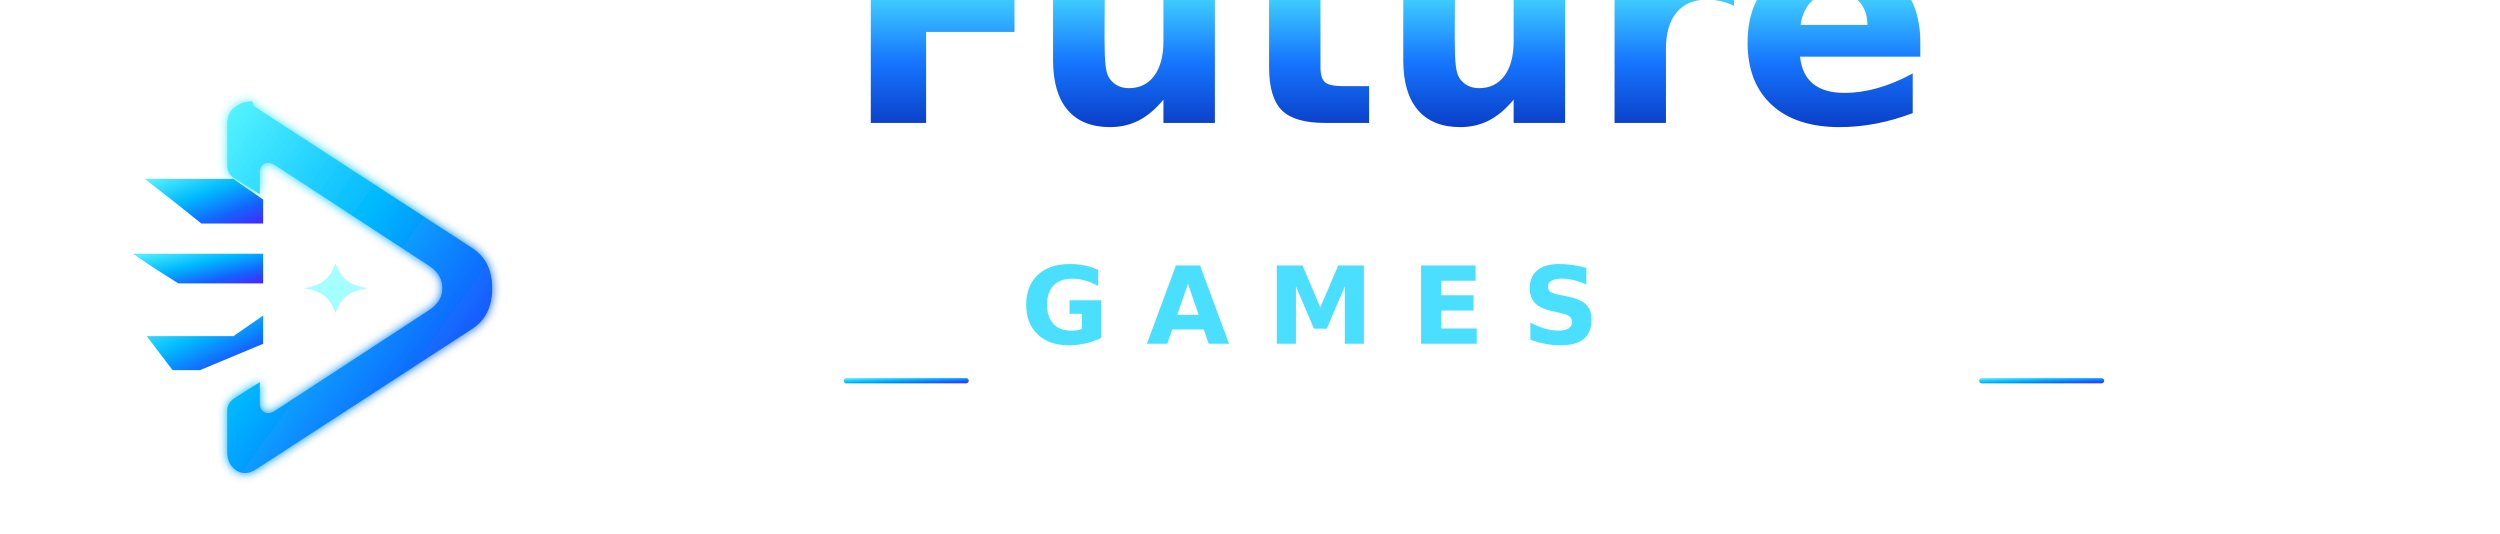
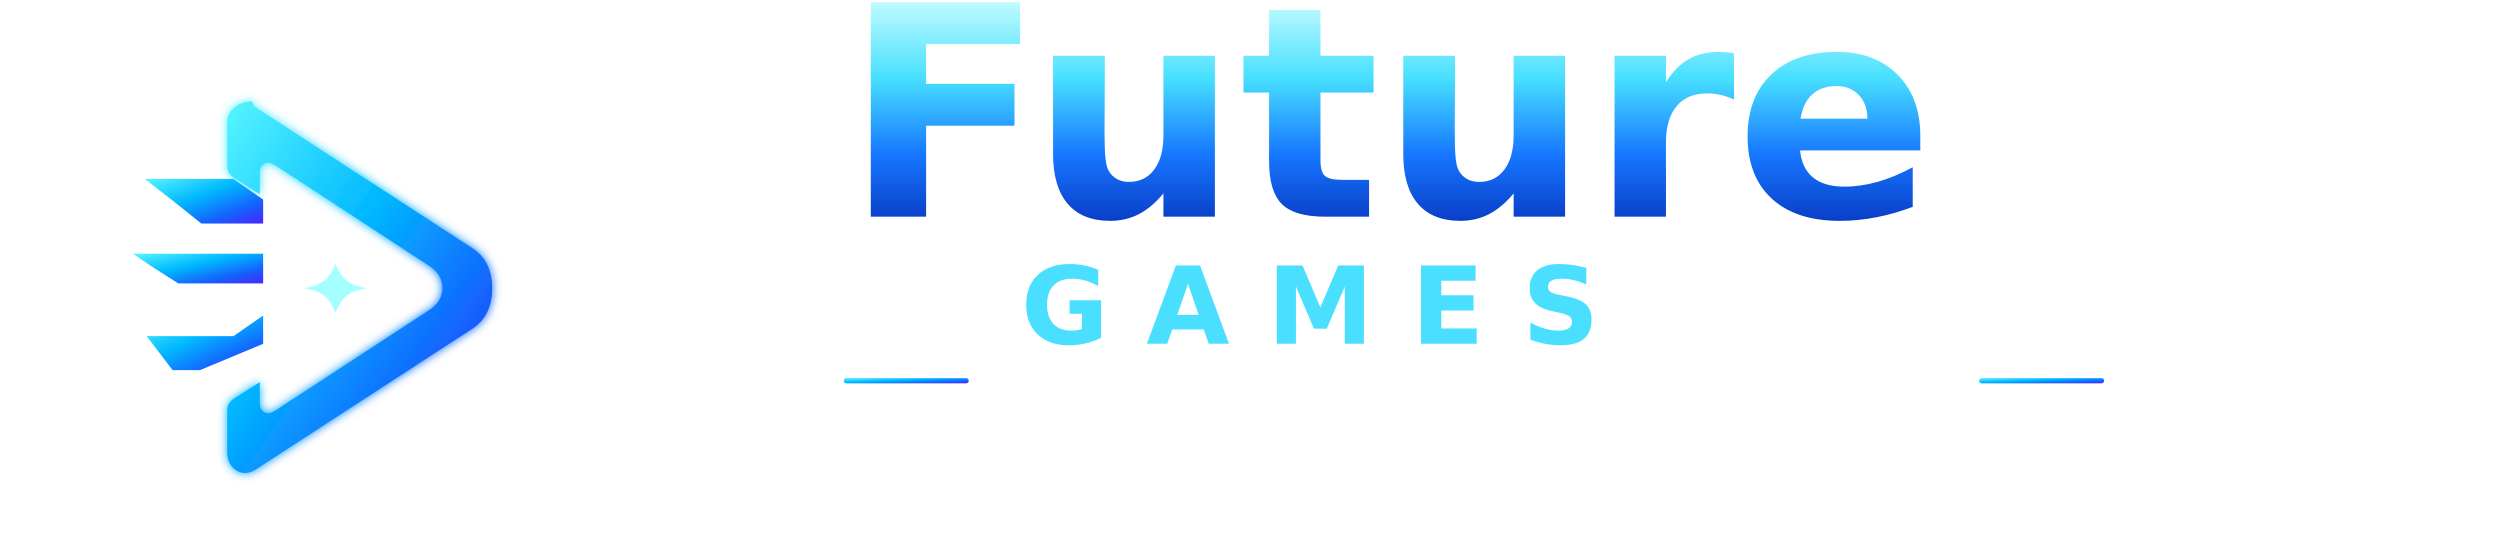
<svg xmlns="http://www.w3.org/2000/svg" width="2400" height="512" viewBox="0 0 2400 512">
  <defs>
    <linearGradient id="fgGrad" x1="0%" y1="0%" x2="100%" y2="100%">
      <stop offset="0%" stop-color="#57F6FF" />
      <stop offset="42%" stop-color="#00B8FF" />
      <stop offset="75%" stop-color="#1462FF" />
      <stop offset="100%" stop-color="#4726FF" />
    </linearGradient>
    <linearGradient id="textGrad" x1="0%" y1="0%" x2="0%" y2="100%">
      <stop offset="0%" stop-color="#BFFBFF" />
      <stop offset="35%" stop-color="#47DFFF" />
      <stop offset="70%" stop-color="#1676FF" />
      <stop offset="100%" stop-color="#0A3EC7" />
    </linearGradient>
    <filter id="softGlow" x="-30%" y="-30%" width="160%" height="160%">
      <feGaussianBlur stdDeviation="10" result="blur" />
      <feMerge>
        <feMergeNode in="blur" />
        <feMergeNode in="SourceGraphic" />
      </feMerge>
    </filter>
  </defs>
  <g transform="translate(70,20) scale(0.46)">
    <g>
      <path d="M374 168            Q354 168 338 180            Q322 192 322 214            L322 303            Q322 319 338 329            L390 362            L390 316            Q390 302 402 297            Q411 294 423 302            L743 511            Q771 529 771 558            Q771 586 743 604            L423 813            Q411 821 402 818            Q390 813 390 799            L390 754            L338 787            Q322 797 322 813            L322 900            Q322 924 339 937            Q357 950 379 938            L833 643            Q875 616 875 558            Q875 501 833 474            L379 179            Q377 178 374 168 Z" fill="url(#fgGrad)" filter="url(#softGlow)" />
      <path d="M150 330 L335 330 L397 373 L397 423 L268 423 L208 375 Z" fill="url(#fgGrad)" />
      <path d="M125 486 L397 486 L397 548 L220 548 L168 515 Z" fill="url(#fgGrad)" />
      <path d="M154 658 L335 658 L397 615 L397 674 L265 729 L208 729 Z" fill="url(#fgGrad)" />
      <path d="M548 506            C561 541 578 552 614 558            C578 564 561 575 548 610            C535 575 518 564 482 558            C518 552 535 541 548 506 Z" fill="#A6FFFF" />
    </g>
  </g>
-   <path d="M835.96,-87.98 L979.25,-87.98 L979.25,-47.81 L889.06,-47.81 L889.06,-9.49 L973.91,-9.49 L973.91,30.68 L889.06,30.68 L889.06,118.00 L835.96,118.00 L835.96,-87.98 Z M1010.94,57.83 L1010.94,-36.51 L1060.61,-36.51 L1060.61,-21.06 Q1060.61,-8.52 1060.48,10.46 Q1060.34,29.44 1060.34,35.76 Q1060.34,54.39 1061.31,62.60 Q1062.29,70.81 1064.63,74.56 Q1067.63,79.37 1072.53,82.02 Q1077.43,84.63 1083.78,84.63 Q1099.24,84.63 1108.06,72.75 Q1116.89,60.88 1116.89,39.77 L1116.89,-36.51 L1166.29,-36.51 L1166.29,118.00 L1116.89,118.00 L1116.89,95.66 Q1105.72,109.17 1093.23,115.62 Q1080.74,122.02 1065.73,122.02 Q1038.93,122.02 1024.94,105.60 Q1010.94,89.17 1010.94,57.83 Z M1267.66,-80.39 L1267.66,-36.51 L1318.61,-36.51 L1318.61,-1.19 L1267.66,-1.19 L1267.66,64.32 Q1267.66,75.09 1271.94,78.89 Q1276.23,82.68 1288.94,82.68 L1314.32,82.68 L1314.32,118.00 L1271.94,118.00 Q1242.72,118.00 1230.49,105.82 Q1218.31,93.59 1218.31,64.32 L1218.31,-1.19 L1193.72,-1.19 L1193.72,-36.51 L1218.31,-36.51 L1218.31,-80.39 L1267.66,-80.39 Z M1347.14,57.83 L1347.14,-36.51 L1396.80,-36.51 L1396.80,-21.06 Q1396.80,-8.52 1396.67,10.46 Q1396.54,29.44 1396.54,35.76 Q1396.54,54.39 1397.51,62.60 Q1398.48,70.81 1400.82,74.56 Q1403.82,79.37 1408.72,82.02 Q1413.62,84.63 1419.98,84.63 Q1435.43,84.63 1444.26,72.75 Q1453.09,60.88 1453.09,39.77 L1453.09,-36.51 L1502.49,-36.51 L1502.49,118.00 L1453.09,118.00 L1453.09,95.66 Q1441.92,109.17 1429.43,115.62 Q1416.93,122.02 1401.92,122.02 Q1375.13,122.02 1361.13,105.60 Q1347.14,89.17 1347.14,57.83 Z M1664.73,5.56 Q1658.24,2.52 1651.80,1.10 Q1645.40,-0.35 1638.91,-0.35 Q1619.88,-0.35 1609.60,11.87 Q1599.31,24.06 1599.31,46.79 L1599.31,118.00 L1549.96,118.00 L1549.96,-36.51 L1599.31,-36.51 L1599.31,-11.13 Q1608.85,-26.31 1621.16,-33.24 Q1633.52,-40.22 1650.78,-40.22 Q1653.26,-40.22 1656.13,-40.00 Q1659.04,-39.82 1664.56,-39.11 L1664.73,5.56 Z M1843.49,40.35 L1843.49,54.39 L1728.05,54.39 Q1729.82,71.78 1740.59,80.48 Q1751.36,89.17 1770.65,89.17 Q1786.23,89.17 1802.57,84.54 Q1818.94,79.90 1836.21,70.54 L1836.21,108.60 Q1818.68,115.22 1801.15,118.62 Q1783.63,122.02 1766.10,122.02 Q1724.16,122.02 1700.90,100.69 Q1677.68,79.37 1677.68,40.88 Q1677.68,3.09 1700.50,-18.54 Q1723.33,-40.22 1763.37,-40.22 Q1799.79,-40.22 1821.64,-18.28 Q1843.49,3.62 1843.49,40.35 Z M1792.72,23.93 Q1792.72,9.84 1784.51,1.24 Q1776.30,-7.42 1763.06,-7.42 Q1748.71,-7.42 1739.75,0.66 Q1730.79,8.74 1728.58,23.93 L1792.72,23.93 Z" fill="url(#textGrad)" />
+   <path transform="translate(0 90)" d="M835.96,-87.98 L979.25,-87.98 L979.25,-47.81 L889.06,-47.81 L889.06,-9.49 L973.91,-9.49 L973.91,30.68 L889.06,30.68 L889.06,118.00 L835.96,118.00 L835.96,-87.98 Z M1010.94,57.83 L1010.94,-36.51 L1060.61,-36.51 L1060.61,-21.06 Q1060.61,-8.52 1060.48,10.46 Q1060.34,29.44 1060.34,35.76 Q1060.34,54.39 1061.31,62.60 Q1062.29,70.81 1064.63,74.56 Q1067.63,79.37 1072.53,82.02 Q1077.43,84.63 1083.78,84.63 Q1099.24,84.63 1108.06,72.75 Q1116.89,60.88 1116.89,39.77 L1116.89,-36.51 L1166.29,-36.51 L1166.29,118.00 L1116.89,118.00 L1116.89,95.66 Q1105.72,109.17 1093.23,115.62 Q1080.74,122.02 1065.73,122.02 Q1038.93,122.02 1024.94,105.60 Q1010.94,89.17 1010.94,57.83 Z M1267.66,-80.39 L1267.66,-36.51 L1318.61,-36.51 L1318.61,-1.19 L1267.66,-1.19 L1267.66,64.32 Q1267.66,75.09 1271.94,78.89 Q1276.23,82.68 1288.94,82.68 L1314.32,82.68 L1314.32,118.00 L1271.94,118.00 Q1242.72,118.00 1230.49,105.82 Q1218.31,93.59 1218.31,64.32 L1218.31,-1.19 L1193.72,-1.19 L1193.72,-36.51 L1218.31,-36.51 L1218.31,-80.39 L1267.66,-80.39 Z M1347.14,57.83 L1347.14,-36.51 L1396.80,-36.51 L1396.80,-21.06 Q1396.80,-8.52 1396.67,10.46 Q1396.54,29.44 1396.54,35.76 Q1396.54,54.39 1397.51,62.60 Q1398.48,70.81 1400.82,74.56 Q1403.82,79.37 1408.72,82.02 Q1413.62,84.63 1419.98,84.63 Q1435.43,84.63 1444.26,72.75 Q1453.09,60.88 1453.09,39.77 L1453.09,-36.51 L1502.49,-36.51 L1502.49,118.00 L1453.09,118.00 L1453.09,95.66 Q1441.92,109.17 1429.43,115.62 Q1416.93,122.02 1401.92,122.02 Q1375.13,122.02 1361.13,105.60 Q1347.14,89.17 1347.14,57.83 Z M1664.73,5.56 Q1658.24,2.52 1651.80,1.10 Q1645.40,-0.35 1638.91,-0.35 Q1619.88,-0.35 1609.60,11.87 Q1599.31,24.06 1599.31,46.79 L1599.31,118.00 L1549.96,118.00 L1549.96,-36.51 L1599.31,-36.51 L1599.31,-11.13 Q1608.85,-26.31 1621.16,-33.24 Q1633.52,-40.22 1650.78,-40.22 Q1653.26,-40.22 1656.13,-40.00 Q1659.04,-39.82 1664.56,-39.11 L1664.73,5.56 Z M1843.49,40.35 L1843.49,54.39 L1728.05,54.39 Q1729.82,71.78 1740.59,80.48 Q1751.36,89.17 1770.65,89.17 Q1786.23,89.17 1802.57,84.54 Q1818.94,79.90 1836.21,70.54 L1836.21,108.60 Q1818.68,115.22 1801.15,118.62 Q1783.63,122.02 1766.10,122.02 Q1724.16,122.02 1700.90,100.69 Q1677.68,79.37 1677.68,40.88 Q1677.68,3.09 1700.50,-18.54 Q1723.33,-40.22 1763.37,-40.22 Q1799.79,-40.22 1821.64,-18.28 Q1843.49,3.62 1843.49,40.35 Z M1792.72,23.93 Q1792.72,9.84 1784.51,1.24 Q1776.30,-7.42 1763.06,-7.42 Q1748.71,-7.42 1739.75,0.66 Q1730.79,8.74 1728.58,23.93 L1792.72,23.93 Z" fill="url(#textGrad)" />
  <path d="M1057.03,324.41 Q1049.78,327.94 1041.98,329.71 Q1034.19,331.47 1025.87,331.47 Q1007.08,331.47 996.11,320.96 Q985.14,310.46 985.14,292.49 Q985.14,274.32 996.31,263.89 Q1007.49,253.47 1026.94,253.47 Q1034.43,253.47 1041.29,254.88 Q1048.17,256.29 1054.26,259.06 L1054.26,274.61 Q1047.98,271.04 1041.76,269.29 Q1035.54,267.52 1029.29,267.52 Q1017.72,267.52 1011.45,273.99 Q1005.18,280.45 1005.18,292.49 Q1005.18,304.41 1011.23,310.92 Q1017.27,317.42 1028.39,317.42 Q1031.41,317.42 1034.01,317.05 Q1036.60,316.66 1038.67,315.85 L1038.67,301.26 L1026.82,301.26 L1026.82,288.25 L1057.03,288.25 L1057.03,324.41 Z M1155.63,316.30 L1125.32,316.30 L1120.54,330.00 L1101.04,330.00 L1128.88,254.82 L1152.00,254.82 L1179.85,330.00 L1160.37,330.00 L1155.63,316.30 Z M1130.16,302.35 L1150.75,302.35 L1140.47,272.45 L1130.16,302.35 Z M1225.72,254.82 L1250.39,254.82 L1267.50,295.05 L1284.73,254.82 L1309.34,254.82 L1309.34,330.00 L1291.03,330.00 L1291.03,275.01 L1273.70,315.55 L1261.41,315.55 L1244.09,275.01 L1244.09,330.00 L1225.72,330.00 L1225.72,254.82 Z M1364.24,254.82 L1416.54,254.82 L1416.54,269.48 L1383.62,269.48 L1383.62,283.47 L1414.59,283.47 L1414.59,298.13 L1383.62,298.13 L1383.62,315.35 L1417.65,315.35 L1417.65,330.00 L1364.24,330.00 L1364.24,254.82 Z M1522.88,257.19 L1522.88,273.11 Q1516.69,270.34 1510.80,268.93 Q1504.91,267.52 1499.68,267.52 Q1492.73,267.52 1489.40,269.43 Q1486.08,271.33 1486.08,275.36 Q1486.08,278.39 1488.32,280.08 Q1490.56,281.76 1496.46,282.97 L1504.71,284.63 Q1517.24,287.16 1522.53,292.30 Q1527.83,297.42 1527.83,306.89 Q1527.83,319.32 1520.45,325.39 Q1513.07,331.47 1497.91,331.47 Q1490.77,331.47 1483.57,330.10 Q1476.36,328.74 1469.16,326.07 L1469.16,309.71 Q1476.36,313.53 1483.08,315.48 Q1489.80,317.42 1496.05,317.42 Q1502.40,317.42 1505.77,315.31 Q1509.14,313.18 1509.14,309.25 Q1509.14,305.73 1506.85,303.82 Q1504.56,301.90 1497.71,300.39 L1490.20,298.73 Q1478.93,296.31 1473.71,291.02 Q1468.50,285.74 1468.50,276.78 Q1468.50,265.55 1475.75,259.51 Q1483.00,253.47 1496.60,253.47 Q1502.80,253.47 1509.35,254.40 Q1515.89,255.34 1522.88,257.19 Z" fill="#4ADFFF" />
  <rect x="810" y="363" width="120" height="5" rx="2.5" fill="url(#fgGrad)" />
  <rect x="1900" y="363" width="120" height="5" rx="2.5" fill="url(#fgGrad)" />
</svg>
